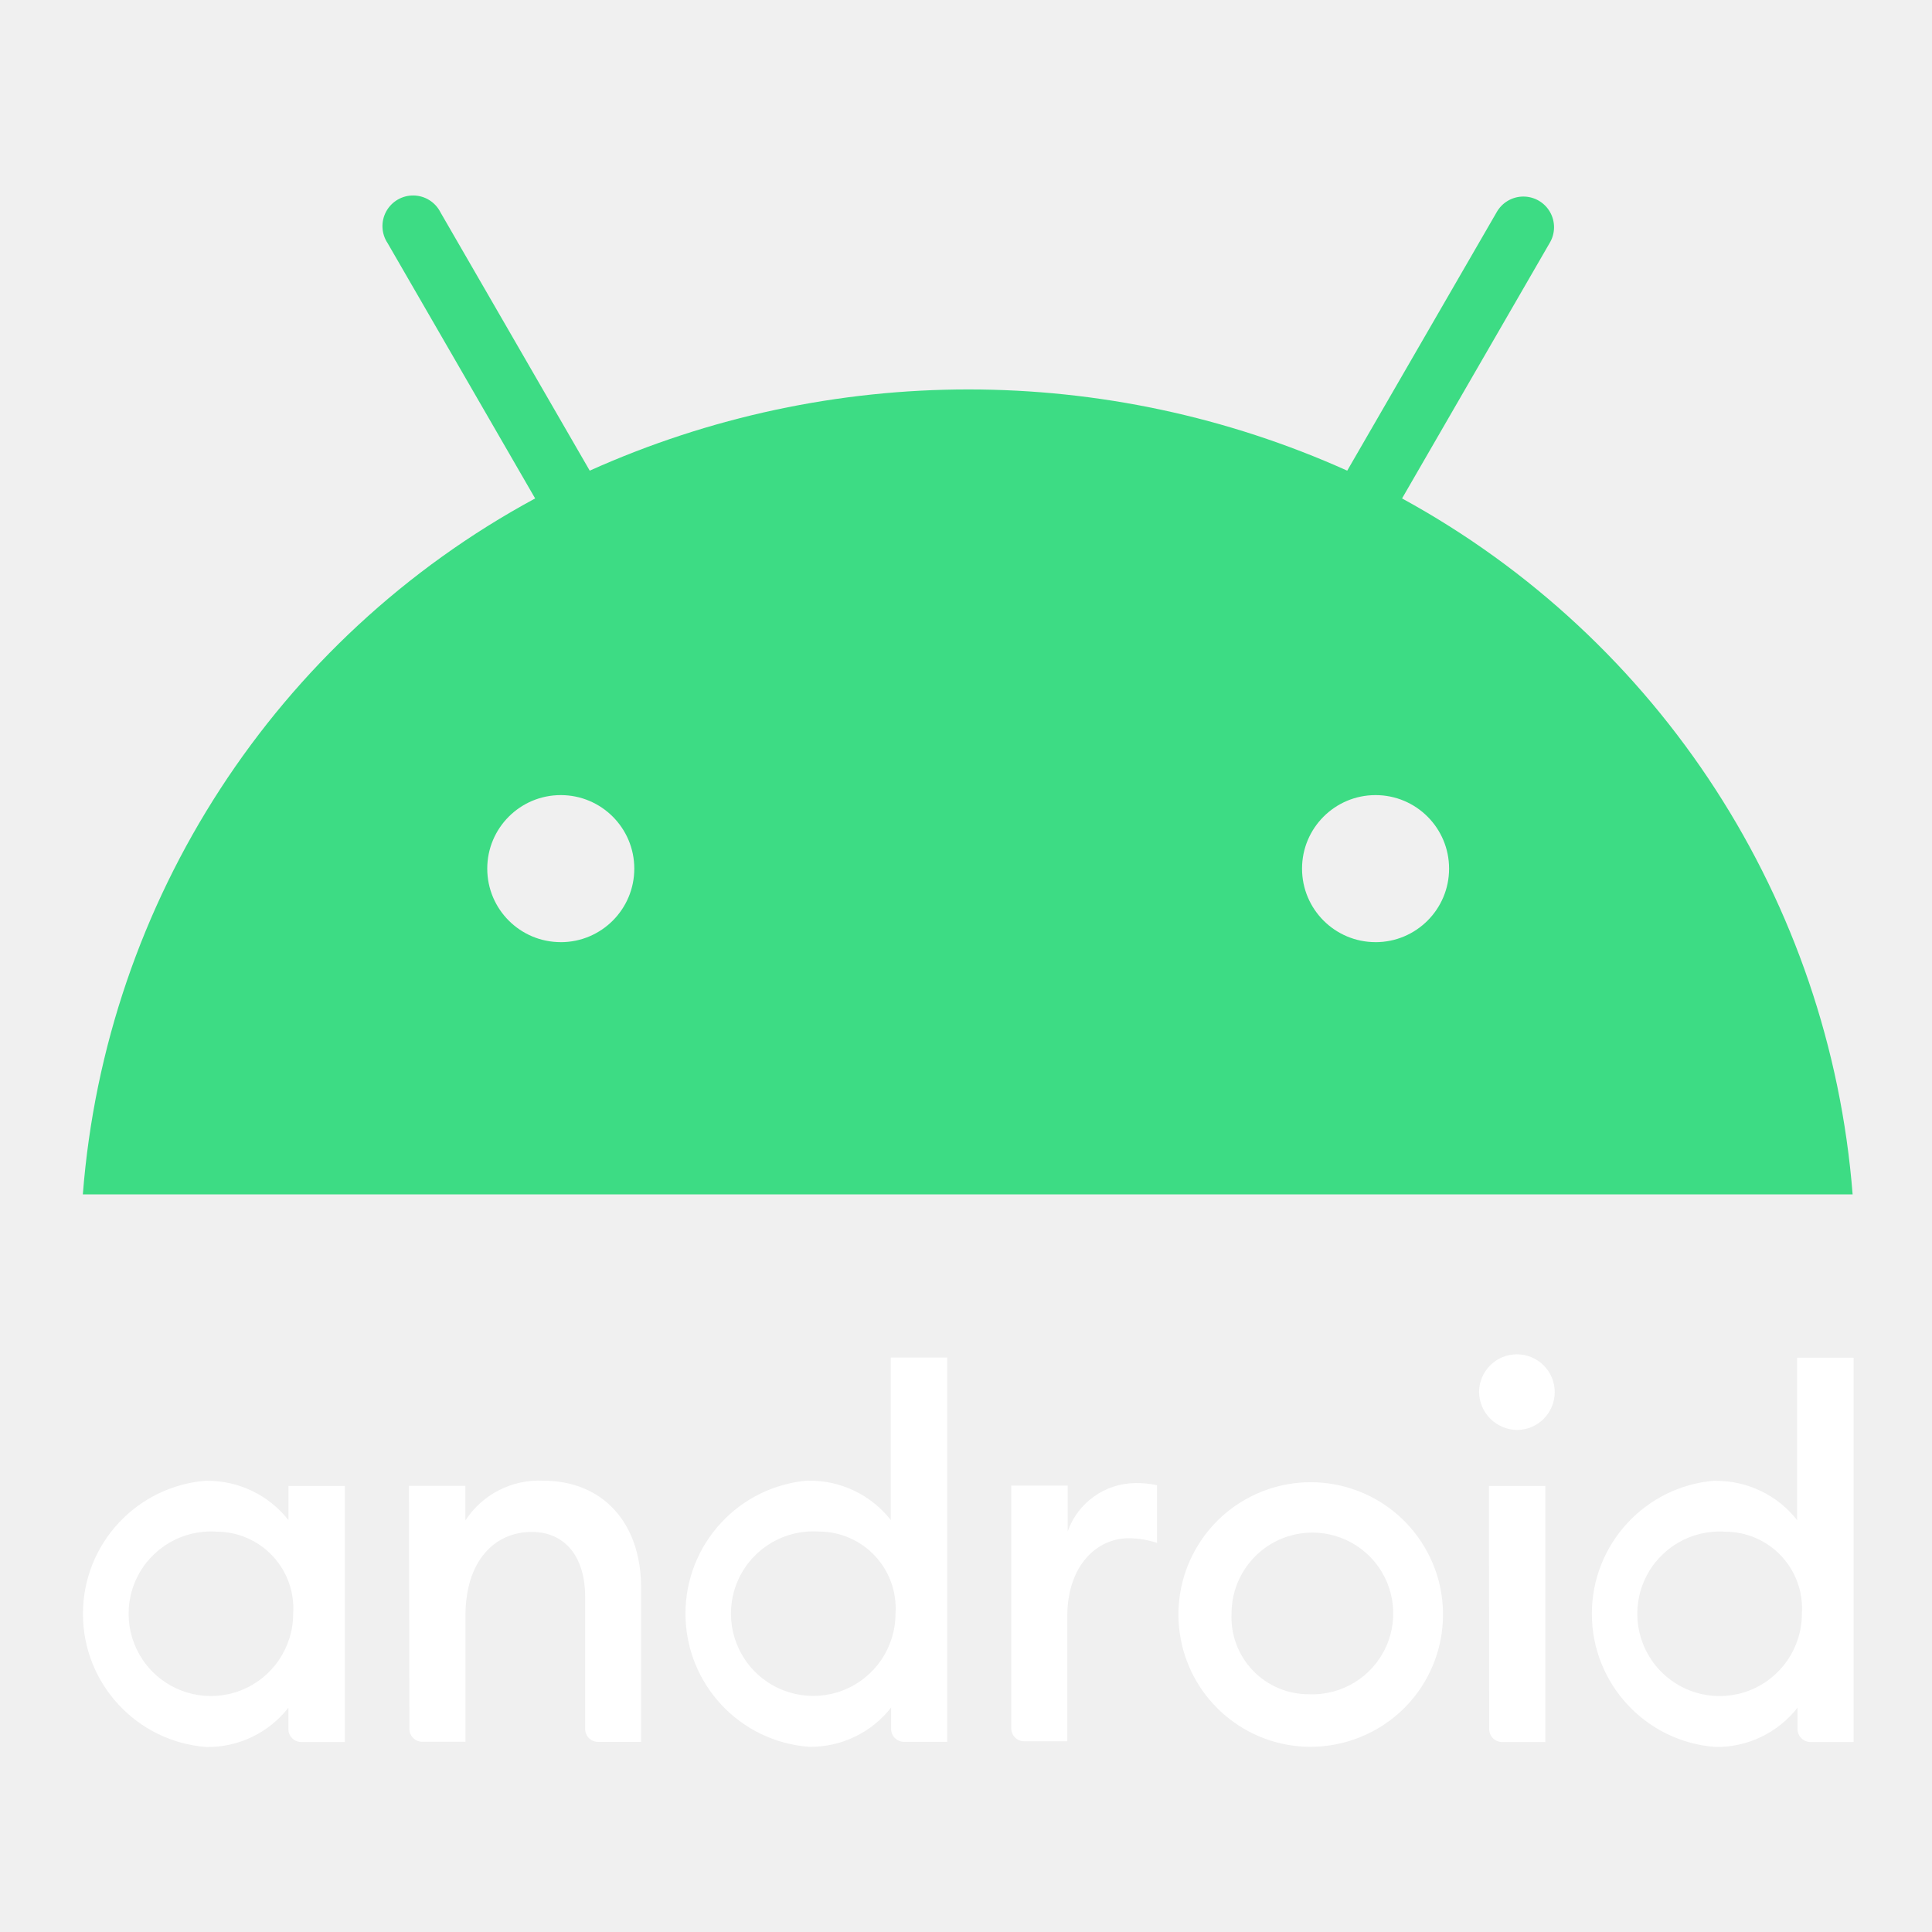
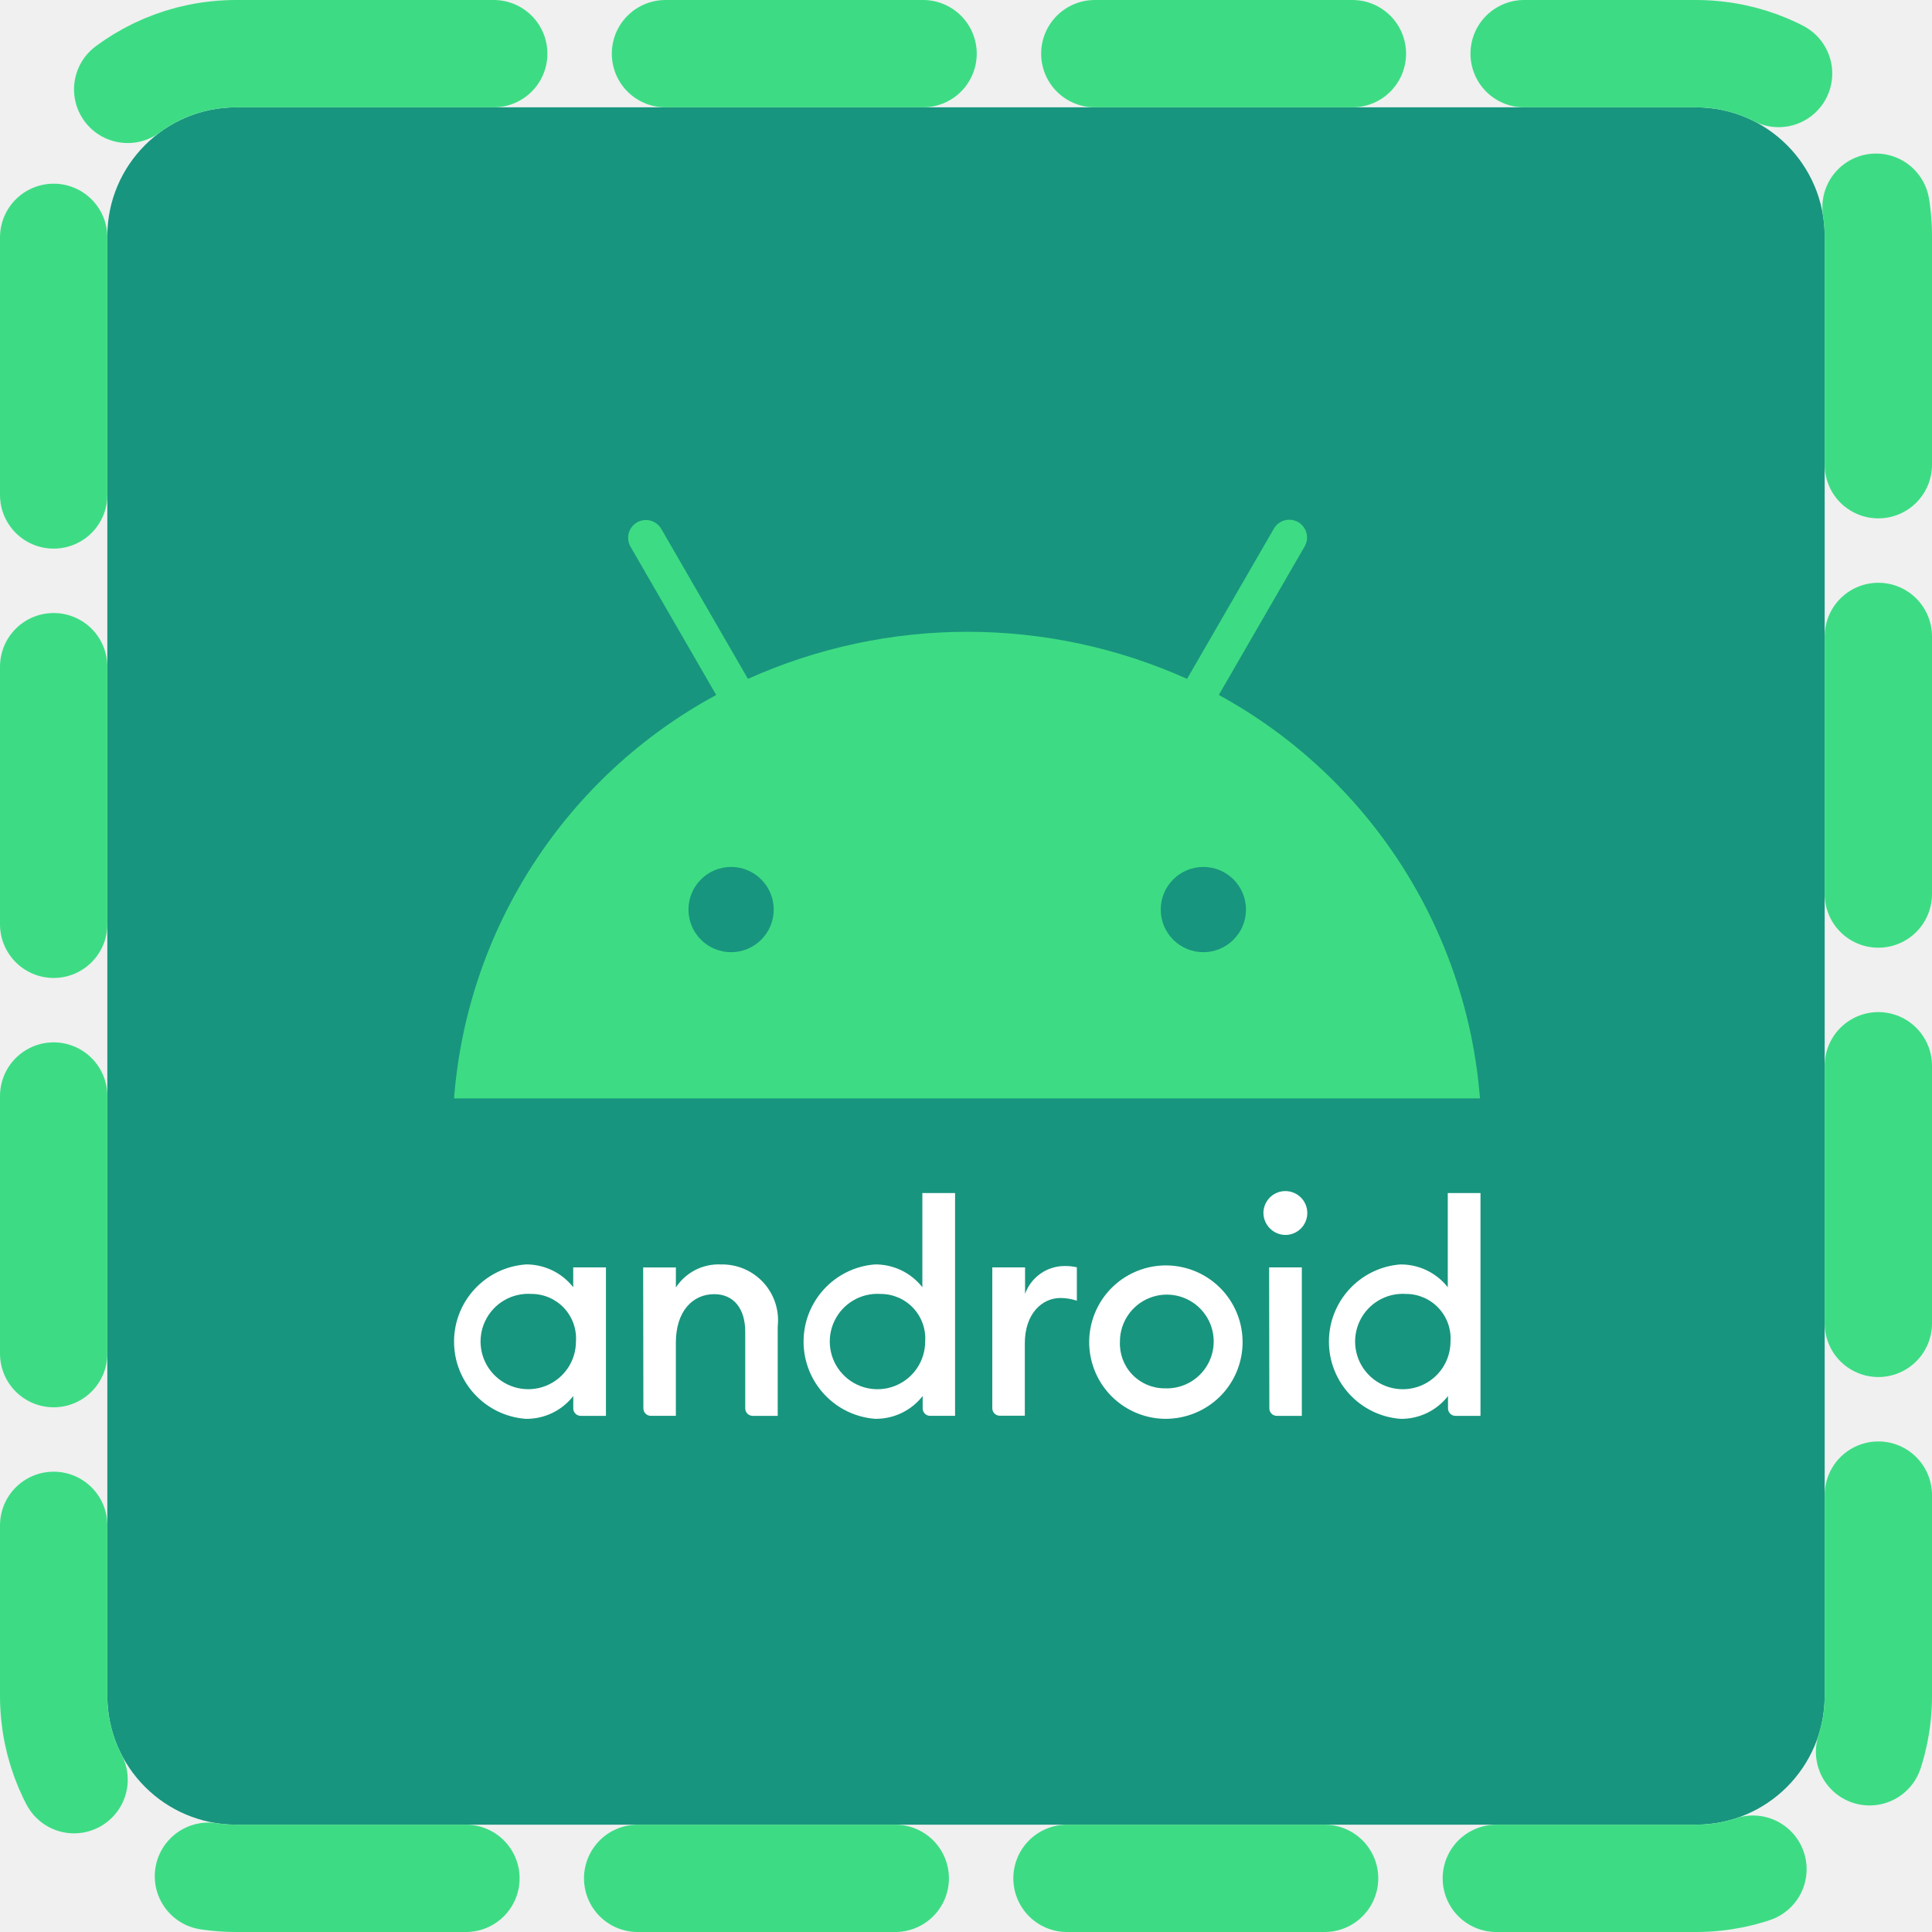
<svg xmlns="http://www.w3.org/2000/svg" width="90" height="90" viewBox="0 0 90 90">
  <defs>
    <clipPath id="a">
-       <rect width="90" height="90" transform="translate(252 765)" fill="none" />
+       <rect width="50" height="50" transform="translate(252.845 765.845)" fill="none" />
    </clipPath>
  </defs>
-   <g transform="translate(-252 -765)" clip-path="url(#a)">
-     <g transform="translate(222.959 715.472)">
-       <path d="M39.133,337.729a3.833,3.833,0,1,0,3.565,3.823,3.577,3.577,0,0,0-3.565-3.823m-.478-2.37a4.786,4.786,0,0,1,3.823,1.832V335.6h2.629v11.928H43.076a.6.6,0,0,1-.6-.6v-1a4.756,4.756,0,0,1-3.823,1.832,6.221,6.221,0,0,1,0-12.406m9.439.239h2.629v1.613a4.089,4.089,0,0,1,3.624-1.852c2.768,0,4.56,1.952,4.56,4.978v7.189H56.9a.6.6,0,0,1-.6-.6v-6.153c0-1.892-.956-3.027-2.489-3.027-1.732,0-3.087,1.354-3.087,3.9v5.875H48.712a.6.6,0,0,1-.6-.6Zm19.1,2.131a3.833,3.833,0,1,0,3.565,3.823,3.577,3.577,0,0,0-3.565-3.823m-.478-2.37a4.786,4.786,0,0,1,3.823,1.832v-7.567h2.629v17.9H71.154a.6.6,0,0,1-.6-.6v-1a4.756,4.756,0,0,1-3.823,1.832,6.221,6.221,0,0,1-.02-12.406m9.439.239h2.629v2.131a3.377,3.377,0,0,1,3.146-2.25,4.392,4.392,0,0,1,1.016.1v2.688a4.23,4.23,0,0,0-1.314-.219c-1.494,0-2.868,1.274-2.868,3.644v5.815H76.75a.6.6,0,0,1-.6-.6Zm13.86,9.718a3.767,3.767,0,1,0-3.6-3.764,3.589,3.589,0,0,0,3.6,3.764m0,2.449a6.163,6.163,0,1,1,4.427-1.784,6.2,6.2,0,0,1-4.427,1.784M98.4,335.6h2.629v11.928H99.014a.6.6,0,0,1-.6-.6Zm1.314-2.609a1.789,1.789,0,0,1-1.772-1.772,1.762,1.762,0,1,1,1.772,1.772m9.7,4.74a3.833,3.833,0,1,0,3.565,3.823,3.577,3.577,0,0,0-3.565-3.823m-.478-2.37a4.786,4.786,0,0,1,3.823,1.832v-7.567h2.629v17.9h-2.011a.6.6,0,0,1-.6-.6v-1a4.756,4.756,0,0,1-3.823,1.832,6.221,6.221,0,0,1-.02-12.406" transform="translate(0 -216.85)" fill="#fff" />
-       <path d="M94.354,72.747l6.87-11.889a1.428,1.428,0,1,0-2.469-1.434L91.8,71.453a43.029,43.029,0,0,0-35.287,0l-6.95-12.028A1.428,1.428,0,1,0,47.1,60.859l6.87,11.888A40.415,40.415,0,0,0,32.9,105.167h82.443a40.559,40.559,0,0,0-20.989-32.42Zm-39.19,20.67a3.425,3.425,0,1,1,3.425-3.425A3.425,3.425,0,0,1,55.164,93.418Zm37.956,0a3.425,3.425,0,1,1,3.425-3.425A3.425,3.425,0,0,1,93.119,93.418Z" transform="translate(0)" fill="#3ddc84" />
+   <g transform="translate(-119 -894)">
+     <g transform="translate(124 899)" fill="#18957e" stroke="#3ddc84" stroke-linecap="round" stroke-linejoin="round" stroke-width="5" stroke-dasharray="12 8">
+       <rect width="80" height="80" rx="6" stroke="none" />
+       <rect x="-2.5" y="-2.5" width="85" height="85" rx="8.5" fill="none" />
+     </g>
+     <g transform="translate(-113.845 148.155)" clip-path="url(#a)">
+       <g transform="translate(253.996 770.084)">
+         <path d="M36.513,334.264a2.222,2.222,0,1,0,2.066,2.216,2.074,2.074,0,0,0-2.066-2.216m-.277-1.374a2.775,2.775,0,0,1,2.216,1.062v-.923h1.524v6.915H38.8a.347.347,0,0,1-.346-.346v-.577a2.757,2.757,0,0,1-2.216,1.062,3.606,3.606,0,0,1,0-7.192m5.472.139h1.524v.935a2.37,2.37,0,0,1,2.1-1.074,2.6,2.6,0,0,1,2.644,2.886v4.167H46.811a.347.347,0,0,1-.346-.346V336.03c0-1.1-.554-1.755-1.443-1.755-1,0-1.789.785-1.789,2.263v3.405H42.066a.347.347,0,0,1-.346-.346Zm11.071,1.235a2.222,2.222,0,1,0,2.066,2.216,2.074,2.074,0,0,0-2.066-2.216M52.5,332.89a2.775,2.775,0,0,1,2.216,1.062v-4.387h1.524v10.378H55.076a.347.347,0,0,1-.346-.346v-.577a2.757,2.757,0,0,1-2.216,1.062,3.607,3.607,0,0,1-.012-7.192m5.472.139H59.5v1.235a1.958,1.958,0,0,1,1.824-1.3,2.541,2.541,0,0,1,.589.058v1.558a2.45,2.45,0,0,0-.762-.127c-.866,0-1.662.739-1.662,2.113v3.371H58.32a.347.347,0,0,1-.346-.346Zm8.035,5.633a2.184,2.184,0,1,0-2.089-2.182,2.08,2.08,0,0,0,2.089,2.182m0,1.42a3.573,3.573,0,1,1,2.566-1.034,3.6,3.6,0,0,1-2.566,1.034m4.86-7.053h1.524v6.915H71.226a.347.347,0,0,1-.346-.346Zm.762-1.512a1.037,1.037,0,0,1-1.027-1.027,1.022,1.022,0,1,1,1.027,1.027m5.622,2.748a2.222,2.222,0,1,0,2.066,2.216,2.074,2.074,0,0,0-2.066-2.216m-.277-1.374a2.775,2.775,0,0,1,2.216,1.062v-4.387h1.524v10.378H79.549a.347.347,0,0,1-.346-.346v-.577a2.757,2.757,0,0,1-2.216,1.062,3.607,3.607,0,0,1-.012-7.192" transform="translate(-32.9 -298.227)" fill="#fff" />
+         <path d="M68.525,66.849l3.983-6.892a.828.828,0,1,0-1.431-.831L67.047,66.1a24.944,24.944,0,0,0-20.456,0l-4.029-6.973a.828.828,0,1,0-1.432.831l3.983,6.892A23.429,23.429,0,0,0,32.9,85.643H80.692A23.512,23.512,0,0,0,68.525,66.849ZM45.806,78.832a1.986,1.986,0,1,1,1.986-1.986A1.986,1.986,0,0,1,45.806,78.832Zm22,0a1.986,1.986,0,1,1,1.986-1.986A1.986,1.986,0,0,1,67.809,78.832Z" transform="translate(-32.9 -58.714)" fill="#3ddc84" />
+       </g>
    </g>
  </g>
</svg>
